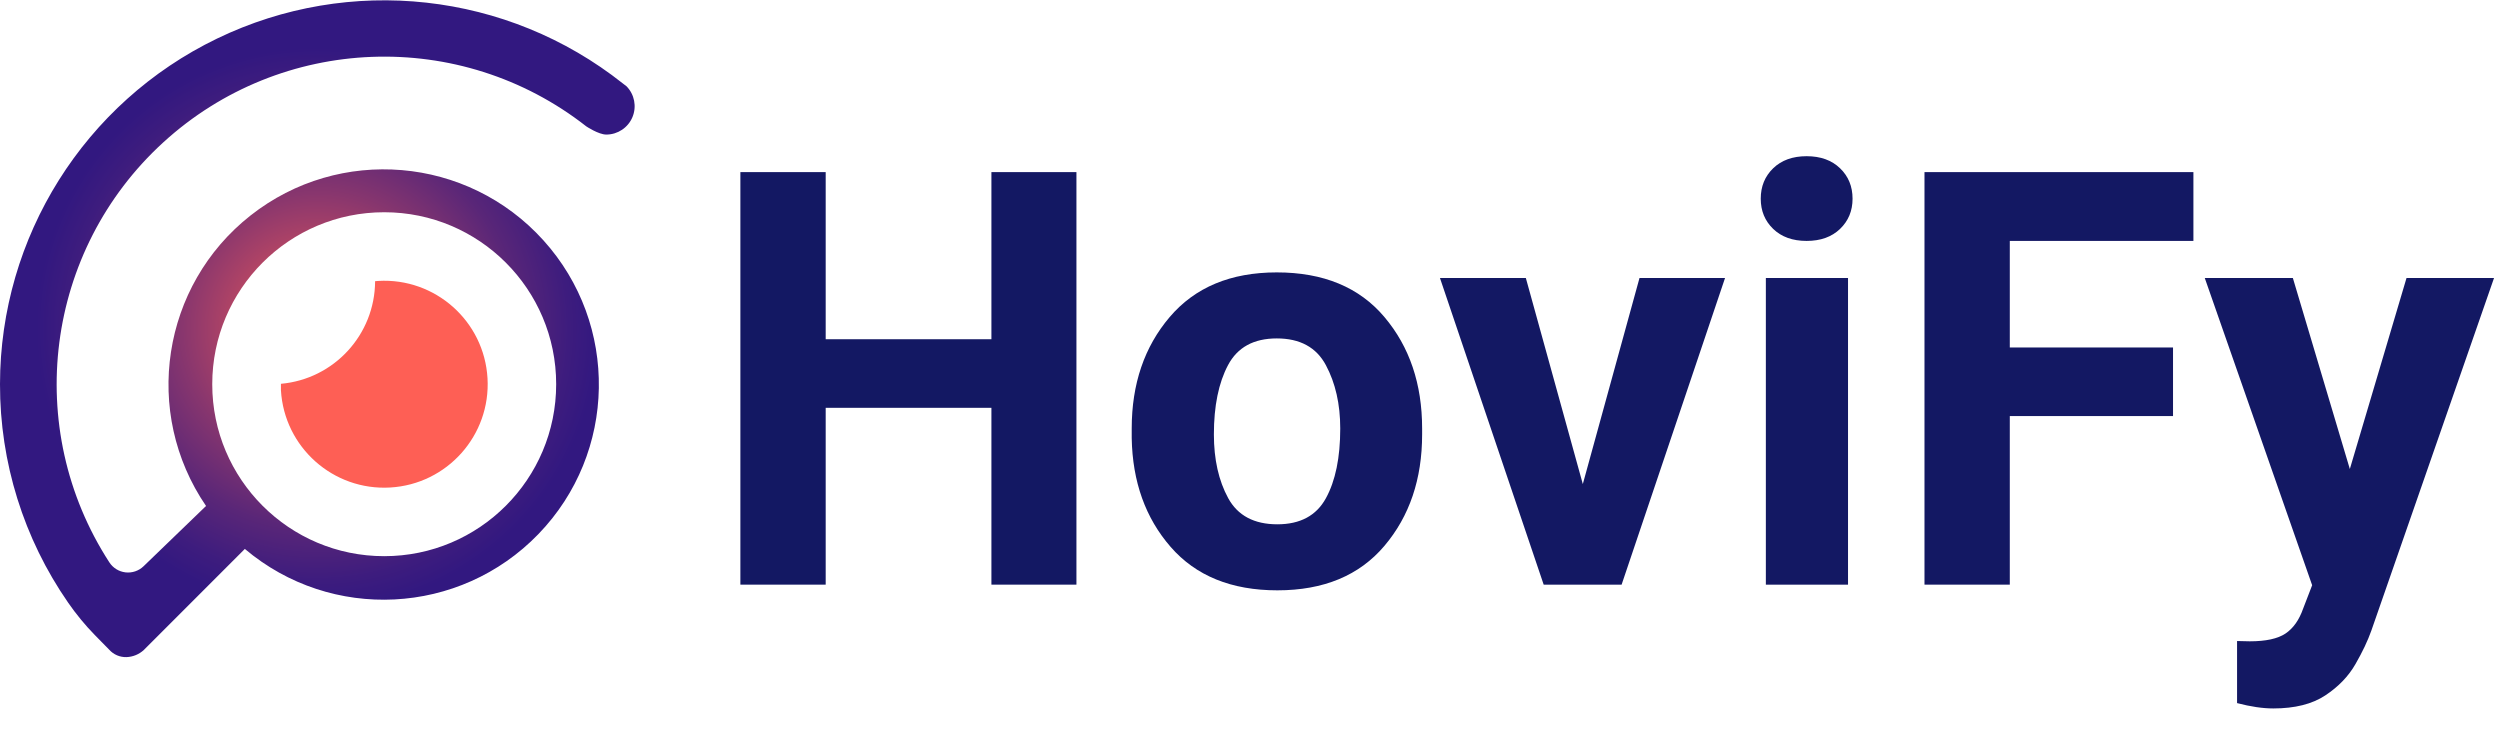
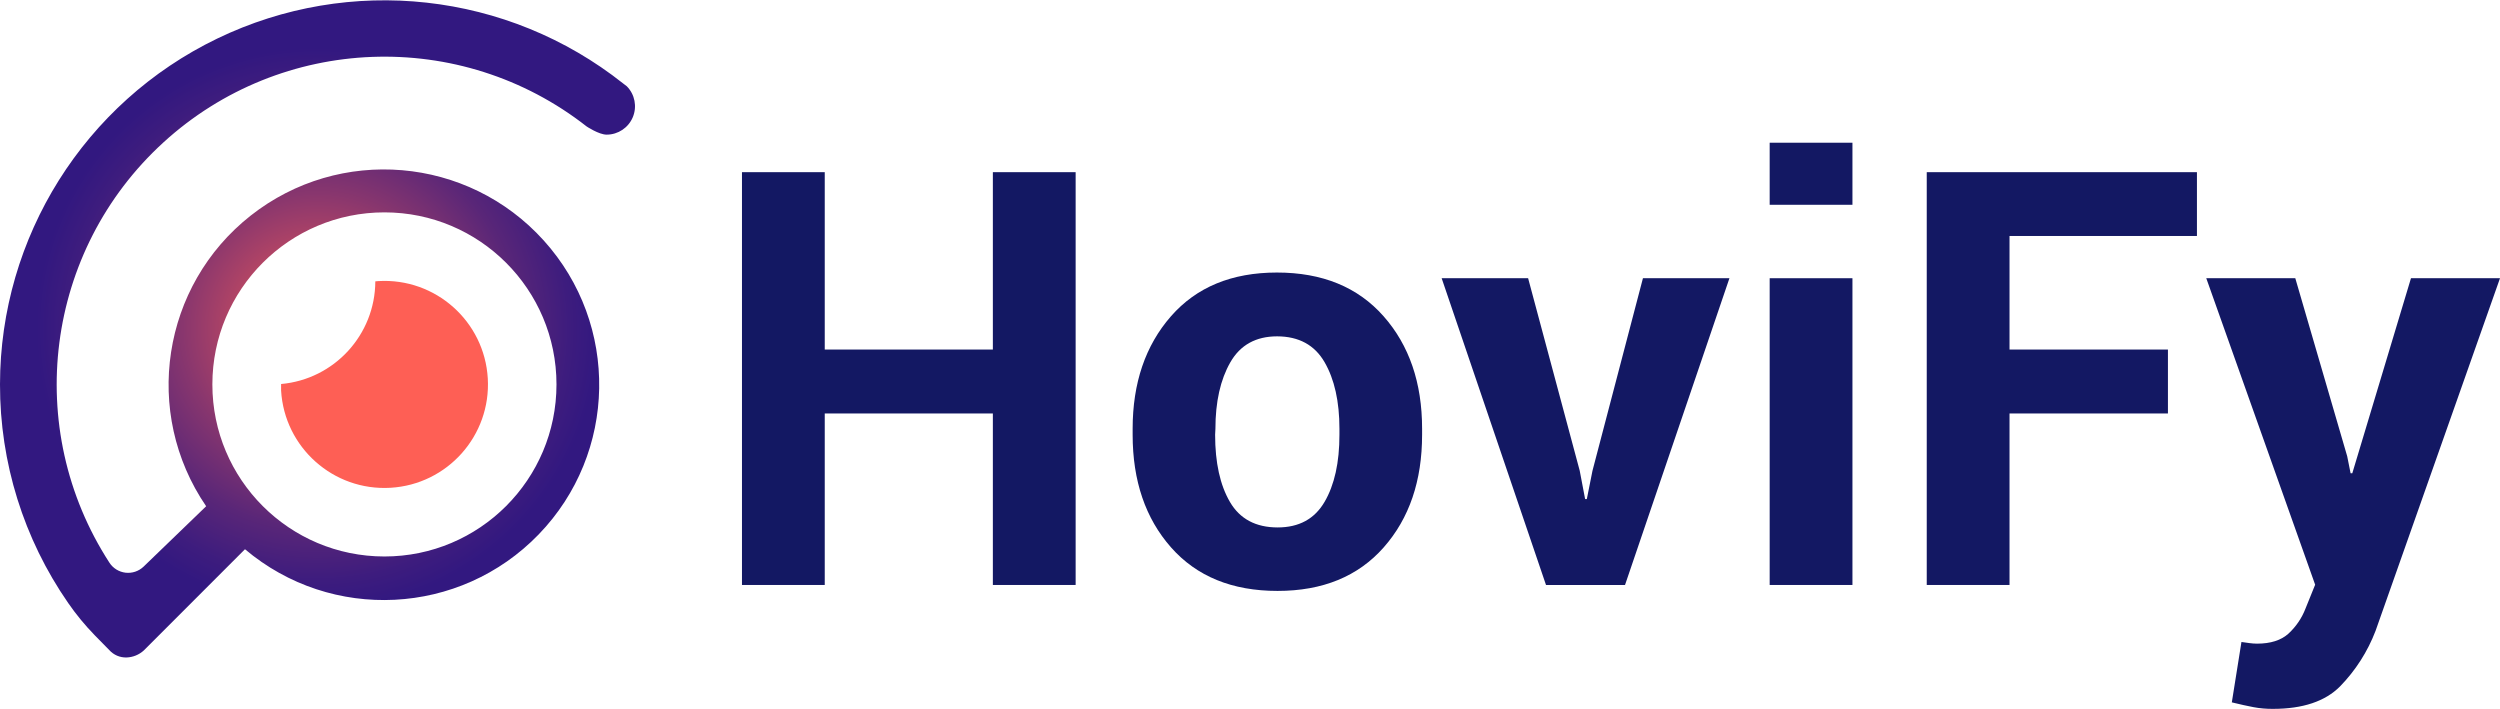
- <svg xmlns="http://www.w3.org/2000/svg" id="Capa_1" data-name="Capa 1" viewBox="0 0 672.68 199.63">
+ <svg xmlns="http://www.w3.org/2000/svg" id="Capa_1" data-name="Capa 1" viewBox="0 0 672.3 190.63">
  <defs>
-     <style>.cls-1{fill:url(#Degradado_sin_nombre_15);}.cls-2{fill:#fe5f55;}.cls-3{font-size:156.14px;fill:#131863;font-family:Roboto-Bold, Roboto;font-weight:700;}.cls-4{letter-spacing:-0.01em;}.cls-5{letter-spacing:-0.01em;}</style>
+     <style>.cls-1{fill:url(#Degradado_sin_nombre_15);}.cls-2{fill:#fe5f55;}.cls-3{fill:#131863;}</style>
    <radialGradient id="Degradado_sin_nombre_15" cx="85.39" cy="88.4" r="86.91" gradientUnits="userSpaceOnUse">
      <stop offset="0" stop-color="#fe5f55" />
      <stop offset="0.18" stop-color="#c84c60" />
      <stop offset="0.42" stop-color="#88366e" />
      <stop offset="0.62" stop-color="#592678" />
      <stop offset="0.78" stop-color="#3d1c7e" />
      <stop offset="0.87" stop-color="#321880" />
      <stop offset="1" stop-color="#321880" />
    </radialGradient>
  </defs>
  <path class="cls-1" d="M0,103.38a102.86,102.86,0,0,0,18.33,58.77,67.19,67.19,0,0,0,7.17,8.71l3.88,3.95a6,6,0,0,0,4.64,2,7.24,7.24,0,0,0,4.67-1.91l27.19-27.2a57.9,57.9,0,1,0-10.44-11.56L38.62,152.37a6,6,0,0,1-9.2-1.06A88.14,88.14,0,0,1,157.75,34s3.3,2.21,5.4,2.21a7.64,7.64,0,0,0,5.42-13l0,0-1-.77A103.37,103.37,0,0,0,0,103.38Zm103.38,46.27a46.27,46.27,0,1,1,46.27-46.27A46.27,46.27,0,0,1,103.38,149.65Z" />
  <path class="cls-2" d="M100.93,75.66l.83-.07A27.84,27.84,0,1,1,75.59,105c0-.58,0-1.15,0-1.73A27.81,27.81,0,0,0,100.93,75.66Z" />
-   <text class="cls-3" transform="translate(189.31 157.31)">H<tspan class="cls-4" x="110.17" y="0">o</tspan>
-     <tspan x="197.16" y="0">vi</tspan>
-     <tspan class="cls-5" x="318.61" y="0">F</tspan>
-     <tspan x="403.62" y="0">y</tspan>
-   </text>
+   <path class="cls-3" d="M289.26,157.31H267V111.19H221.79v46.12H199.53V46.3h22.26V94H267V46.3h22.26Z" />
+   <path class="cls-3" d="M304.59,115.3q0-18.45,10.29-30.23t28.51-11.78q18.3,0,28.67,11.74t10.37,30.27v1.6q0,18.61-10.33,30.31t-28.55,11.7q-18.3,0-28.63-11.7T304.59,116.9Zm22.18,1.6q0,11.29,4,18.11t12.81,6.83q8.61,0,12.62-6.87t4-18.07v-1.6q0-11-4-17.91t-12.74-6.94q-8.61,0-12.61,7t-4,17.88Z" />
+   <path class="cls-3" d="M424.82,126.59l1.45,7.62h.46l1.52-7.62,13.57-51.77h23.26L437,157.31H415.75L387.69,74.82h23.25Z" />
+   <path class="cls-3" d="M498.16,55.07H475.9V38.38h22.26Zm0,102.24H475.9V74.82h22.26Z" />
+   <path class="cls-3" d="M583,111.19H540.4v46.12H518.14V46.3H590.8V63.46H540.4V94H583Z" />
+   <path class="cls-3" d="M631.21,122.7l.91,4.57h.46l15.78-52.45H672.3l-33.47,94.84a43.75,43.75,0,0,1-9.53,14.91q-6,6.06-18.07,6.06a27.48,27.48,0,0,1-5.22-.46c-1.6-.3-3.55-.74-5.83-1.29l2.59-16.24,2.13.3a16,16,0,0,0,2.06.15q5.49,0,8.46-2.7a17.9,17.9,0,0,0,4.58-6.75l2.59-6.4L593.31,74.82h23.94Z" />
</svg>
